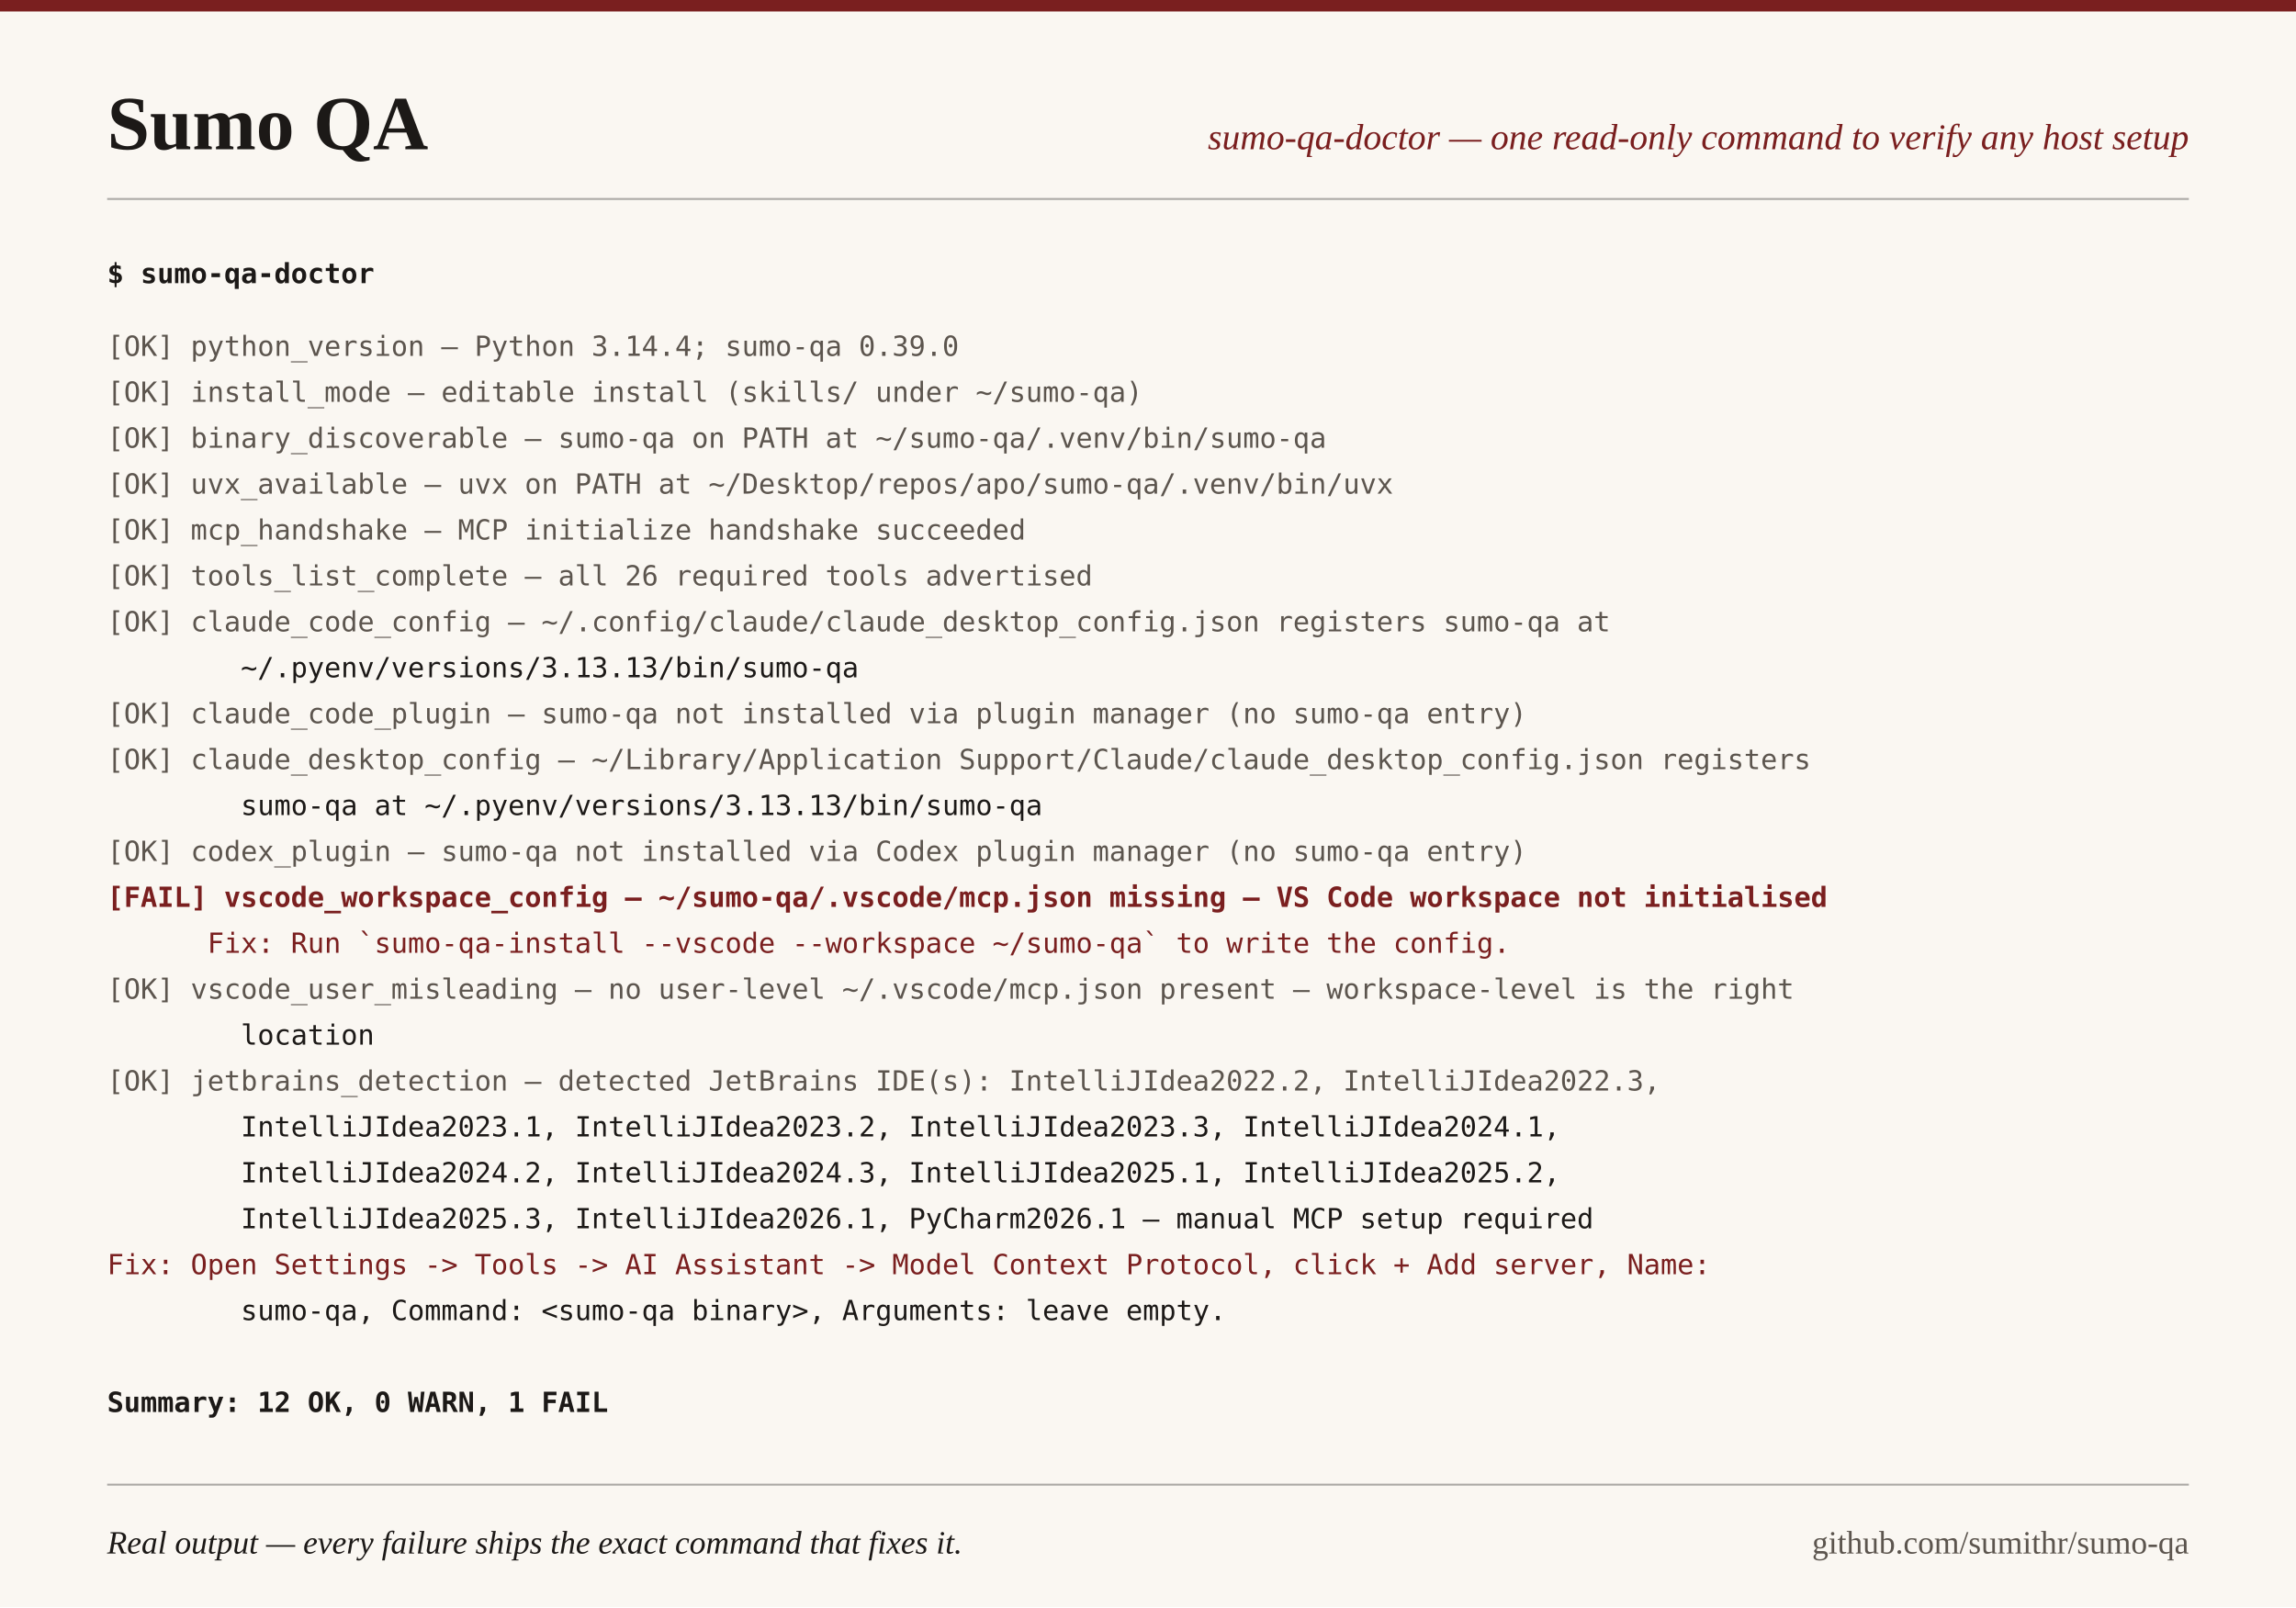
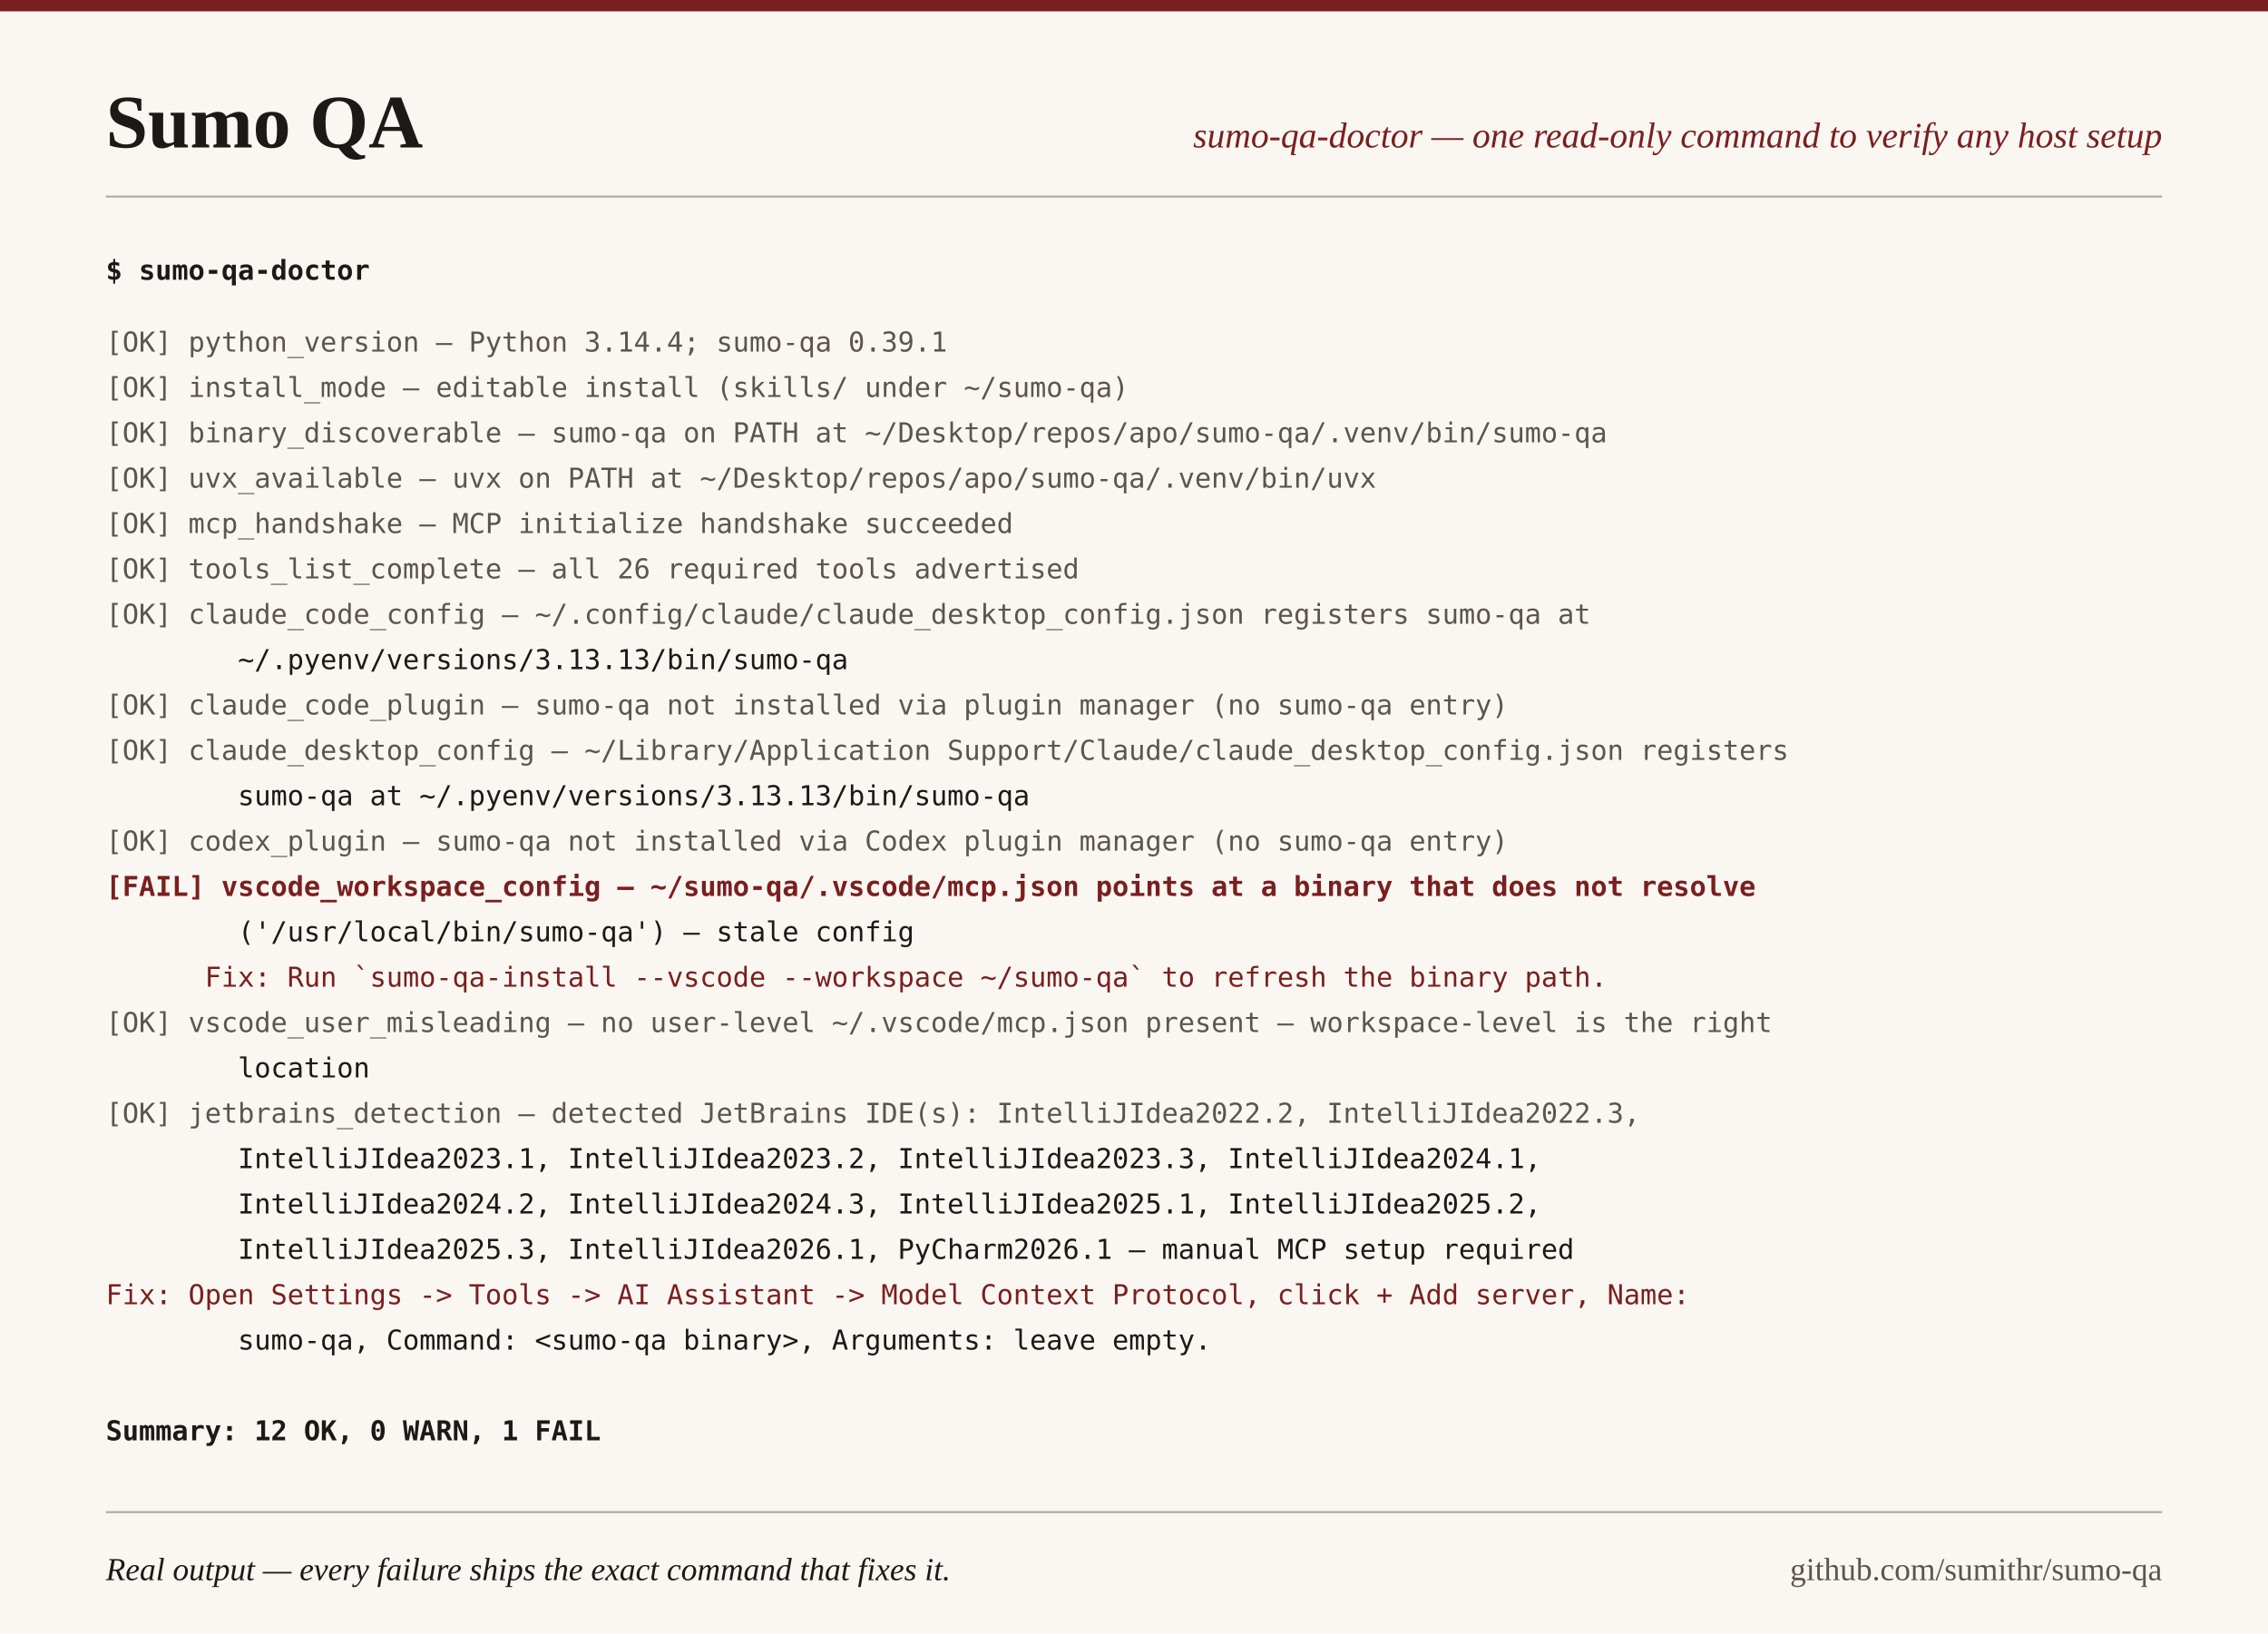
- <svg xmlns="http://www.w3.org/2000/svg" width="1200" height="840" viewBox="0 0 1200 840">
-   <rect width="1200" height="840" fill="#FAF7F2" />
+ <svg xmlns="http://www.w3.org/2000/svg" width="1200" height="864" viewBox="0 0 1200 864">
+   <rect width="1200" height="864" fill="#FAF7F2" />
  <rect width="1200" height="6" fill="#7A1F1F" />
  <text x="56" y="78" font-family="Georgia, 'Times New Roman', serif" font-size="40" font-weight="bold" fill="#1C1917">Sumo QA</text>
  <text x="1144" y="78" text-anchor="end" font-family="Georgia, 'Times New Roman', serif" font-size="19" font-style="italic" fill="#7A1F1F">sumo-qa-doctor — one read-only command to verify any host setup</text>
  <line x1="56" y1="104" x2="1144" y2="104" stroke="#1C1917" stroke-width="1" stroke-opacity="0.35" />
  <text x="56" y="148" xml:space="preserve" font-family="ui-monospace, 'SF Mono', Menlo, Consolas, monospace" font-size="14.5" font-weight="bold" fill="#1C1917">$ sumo-qa-doctor</text>
-   <text x="56" y="186" xml:space="preserve" font-family="ui-monospace, 'SF Mono', Menlo, Consolas, monospace" font-size="14.5" fill="#5C554E">[OK] python_version — Python 3.14.4; sumo-qa 0.39.0</text>
+   <text x="56" y="186" xml:space="preserve" font-family="ui-monospace, 'SF Mono', Menlo, Consolas, monospace" font-size="14.5" fill="#5C554E">[OK] python_version — Python 3.14.4; sumo-qa 0.39.1</text>
  <text x="56" y="210" xml:space="preserve" font-family="ui-monospace, 'SF Mono', Menlo, Consolas, monospace" font-size="14.5" fill="#5C554E">[OK] install_mode — editable install (skills/ under ~/sumo-qa)</text>
-   <text x="56" y="234" xml:space="preserve" font-family="ui-monospace, 'SF Mono', Menlo, Consolas, monospace" font-size="14.5" fill="#5C554E">[OK] binary_discoverable — sumo-qa on PATH at ~/sumo-qa/.venv/bin/sumo-qa</text>
+   <text x="56" y="234" xml:space="preserve" font-family="ui-monospace, 'SF Mono', Menlo, Consolas, monospace" font-size="14.5" fill="#5C554E">[OK] binary_discoverable — sumo-qa on PATH at ~/Desktop/repos/apo/sumo-qa/.venv/bin/sumo-qa</text>
  <text x="56" y="258" xml:space="preserve" font-family="ui-monospace, 'SF Mono', Menlo, Consolas, monospace" font-size="14.5" fill="#5C554E">[OK] uvx_available — uvx on PATH at ~/Desktop/repos/apo/sumo-qa/.venv/bin/uvx</text>
  <text x="56" y="282" xml:space="preserve" font-family="ui-monospace, 'SF Mono', Menlo, Consolas, monospace" font-size="14.5" fill="#5C554E">[OK] mcp_handshake — MCP initialize handshake succeeded</text>
  <text x="56" y="306" xml:space="preserve" font-family="ui-monospace, 'SF Mono', Menlo, Consolas, monospace" font-size="14.5" fill="#5C554E">[OK] tools_list_complete — all 26 required tools advertised</text>
  <text x="56" y="330" xml:space="preserve" font-family="ui-monospace, 'SF Mono', Menlo, Consolas, monospace" font-size="14.5" fill="#5C554E">[OK] claude_code_config — ~/.config/claude/claude_desktop_config.json registers sumo-qa at</text>
  <text x="56" y="354" xml:space="preserve" font-family="ui-monospace, 'SF Mono', Menlo, Consolas, monospace" font-size="14.5" fill="#1C1917">        ~/.pyenv/versions/3.13.13/bin/sumo-qa</text>
  <text x="56" y="378" xml:space="preserve" font-family="ui-monospace, 'SF Mono', Menlo, Consolas, monospace" font-size="14.5" fill="#5C554E">[OK] claude_code_plugin — sumo-qa not installed via plugin manager (no sumo-qa entry)</text>
  <text x="56" y="402" xml:space="preserve" font-family="ui-monospace, 'SF Mono', Menlo, Consolas, monospace" font-size="14.5" fill="#5C554E">[OK] claude_desktop_config — ~/Library/Application Support/Claude/claude_desktop_config.json registers</text>
  <text x="56" y="426" xml:space="preserve" font-family="ui-monospace, 'SF Mono', Menlo, Consolas, monospace" font-size="14.5" fill="#1C1917">        sumo-qa at ~/.pyenv/versions/3.13.13/bin/sumo-qa</text>
  <text x="56" y="450" xml:space="preserve" font-family="ui-monospace, 'SF Mono', Menlo, Consolas, monospace" font-size="14.5" fill="#5C554E">[OK] codex_plugin — sumo-qa not installed via Codex plugin manager (no sumo-qa entry)</text>
-   <text x="56" y="474" xml:space="preserve" font-family="ui-monospace, 'SF Mono', Menlo, Consolas, monospace" font-size="14.5" fill="#7A1F1F" font-weight="bold">[FAIL] vscode_workspace_config — ~/sumo-qa/.vscode/mcp.json missing — VS Code workspace not initialised</text>
-   <text x="56" y="498" xml:space="preserve" font-family="ui-monospace, 'SF Mono', Menlo, Consolas, monospace" font-size="14.5" fill="#7A1F1F">      Fix: Run `sumo-qa-install --vscode --workspace ~/sumo-qa` to write the config.</text>
-   <text x="56" y="522" xml:space="preserve" font-family="ui-monospace, 'SF Mono', Menlo, Consolas, monospace" font-size="14.5" fill="#5C554E">[OK] vscode_user_misleading — no user-level ~/.vscode/mcp.json present — workspace-level is the right</text>
-   <text x="56" y="546" xml:space="preserve" font-family="ui-monospace, 'SF Mono', Menlo, Consolas, monospace" font-size="14.5" fill="#1C1917">        location</text>
-   <text x="56" y="570" xml:space="preserve" font-family="ui-monospace, 'SF Mono', Menlo, Consolas, monospace" font-size="14.5" fill="#5C554E">[OK] jetbrains_detection — detected JetBrains IDE(s): IntelliJIdea2022.2, IntelliJIdea2022.3,</text>
-   <text x="56" y="594" xml:space="preserve" font-family="ui-monospace, 'SF Mono', Menlo, Consolas, monospace" font-size="14.5" fill="#1C1917">        IntelliJIdea2023.1, IntelliJIdea2023.2, IntelliJIdea2023.3, IntelliJIdea2024.1,</text>
-   <text x="56" y="618" xml:space="preserve" font-family="ui-monospace, 'SF Mono', Menlo, Consolas, monospace" font-size="14.5" fill="#1C1917">        IntelliJIdea2024.2, IntelliJIdea2024.3, IntelliJIdea2025.1, IntelliJIdea2025.2,</text>
-   <text x="56" y="642" xml:space="preserve" font-family="ui-monospace, 'SF Mono', Menlo, Consolas, monospace" font-size="14.5" fill="#1C1917">        IntelliJIdea2025.3, IntelliJIdea2026.1, PyCharm2026.1 — manual MCP setup required</text>
-   <text x="56" y="666" xml:space="preserve" font-family="ui-monospace, 'SF Mono', Menlo, Consolas, monospace" font-size="14.5" fill="#7A1F1F">Fix: Open Settings -&gt; Tools -&gt; AI Assistant -&gt; Model Context Protocol, click + Add server, Name:</text>
-   <text x="56" y="690" xml:space="preserve" font-family="ui-monospace, 'SF Mono', Menlo, Consolas, monospace" font-size="14.5" fill="#1C1917">        sumo-qa, Command: &lt;sumo-qa binary&gt;, Arguments: leave empty.</text>
-   <text x="56" y="714" xml:space="preserve" font-family="ui-monospace, 'SF Mono', Menlo, Consolas, monospace" font-size="14.5" fill="#1C1917" />
-   <text x="56" y="738" xml:space="preserve" font-family="ui-monospace, 'SF Mono', Menlo, Consolas, monospace" font-size="14.5" fill="#1C1917" font-weight="bold">Summary: 12 OK, 0 WARN, 1 FAIL</text>
-   <line x1="56" y1="776" x2="1144" y2="776" stroke="#1C1917" stroke-width="1" stroke-opacity="0.35" />
-   <text x="56" y="812" font-family="Georgia, 'Times New Roman', serif" font-size="17" font-style="italic" fill="#1C1917">Real output — every failure ships the exact command that fixes it.</text>
-   <text x="1144" y="812" text-anchor="end" font-family="Georgia, 'Times New Roman', serif" font-size="17" fill="#5C554E">github.com/sumithr/sumo-qa</text>
+   <text x="56" y="474" xml:space="preserve" font-family="ui-monospace, 'SF Mono', Menlo, Consolas, monospace" font-size="14.5" fill="#7A1F1F" font-weight="bold">[FAIL] vscode_workspace_config — ~/sumo-qa/.vscode/mcp.json points at a binary that does not resolve</text>
+   <text x="56" y="498" xml:space="preserve" font-family="ui-monospace, 'SF Mono', Menlo, Consolas, monospace" font-size="14.5" fill="#1C1917">        ('/usr/local/bin/sumo-qa') — stale config</text>
+   <text x="56" y="522" xml:space="preserve" font-family="ui-monospace, 'SF Mono', Menlo, Consolas, monospace" font-size="14.5" fill="#7A1F1F">      Fix: Run `sumo-qa-install --vscode --workspace ~/sumo-qa` to refresh the binary path.</text>
+   <text x="56" y="546" xml:space="preserve" font-family="ui-monospace, 'SF Mono', Menlo, Consolas, monospace" font-size="14.5" fill="#5C554E">[OK] vscode_user_misleading — no user-level ~/.vscode/mcp.json present — workspace-level is the right</text>
+   <text x="56" y="570" xml:space="preserve" font-family="ui-monospace, 'SF Mono', Menlo, Consolas, monospace" font-size="14.5" fill="#1C1917">        location</text>
+   <text x="56" y="594" xml:space="preserve" font-family="ui-monospace, 'SF Mono', Menlo, Consolas, monospace" font-size="14.5" fill="#5C554E">[OK] jetbrains_detection — detected JetBrains IDE(s): IntelliJIdea2022.2, IntelliJIdea2022.3,</text>
+   <text x="56" y="618" xml:space="preserve" font-family="ui-monospace, 'SF Mono', Menlo, Consolas, monospace" font-size="14.5" fill="#1C1917">        IntelliJIdea2023.1, IntelliJIdea2023.2, IntelliJIdea2023.3, IntelliJIdea2024.1,</text>
+   <text x="56" y="642" xml:space="preserve" font-family="ui-monospace, 'SF Mono', Menlo, Consolas, monospace" font-size="14.5" fill="#1C1917">        IntelliJIdea2024.2, IntelliJIdea2024.3, IntelliJIdea2025.1, IntelliJIdea2025.2,</text>
+   <text x="56" y="666" xml:space="preserve" font-family="ui-monospace, 'SF Mono', Menlo, Consolas, monospace" font-size="14.5" fill="#1C1917">        IntelliJIdea2025.3, IntelliJIdea2026.1, PyCharm2026.1 — manual MCP setup required</text>
+   <text x="56" y="690" xml:space="preserve" font-family="ui-monospace, 'SF Mono', Menlo, Consolas, monospace" font-size="14.5" fill="#7A1F1F">Fix: Open Settings -&gt; Tools -&gt; AI Assistant -&gt; Model Context Protocol, click + Add server, Name:</text>
+   <text x="56" y="714" xml:space="preserve" font-family="ui-monospace, 'SF Mono', Menlo, Consolas, monospace" font-size="14.5" fill="#1C1917">        sumo-qa, Command: &lt;sumo-qa binary&gt;, Arguments: leave empty.</text>
+   <text x="56" y="738" xml:space="preserve" font-family="ui-monospace, 'SF Mono', Menlo, Consolas, monospace" font-size="14.5" fill="#1C1917" />
+   <text x="56" y="762" xml:space="preserve" font-family="ui-monospace, 'SF Mono', Menlo, Consolas, monospace" font-size="14.5" fill="#1C1917" font-weight="bold">Summary: 12 OK, 0 WARN, 1 FAIL</text>
+   <line x1="56" y1="800" x2="1144" y2="800" stroke="#1C1917" stroke-width="1" stroke-opacity="0.35" />
+   <text x="56" y="836" font-family="Georgia, 'Times New Roman', serif" font-size="17" font-style="italic" fill="#1C1917">Real output — every failure ships the exact command that fixes it.</text>
+   <text x="1144" y="836" text-anchor="end" font-family="Georgia, 'Times New Roman', serif" font-size="17" fill="#5C554E">github.com/sumithr/sumo-qa</text>
</svg>
